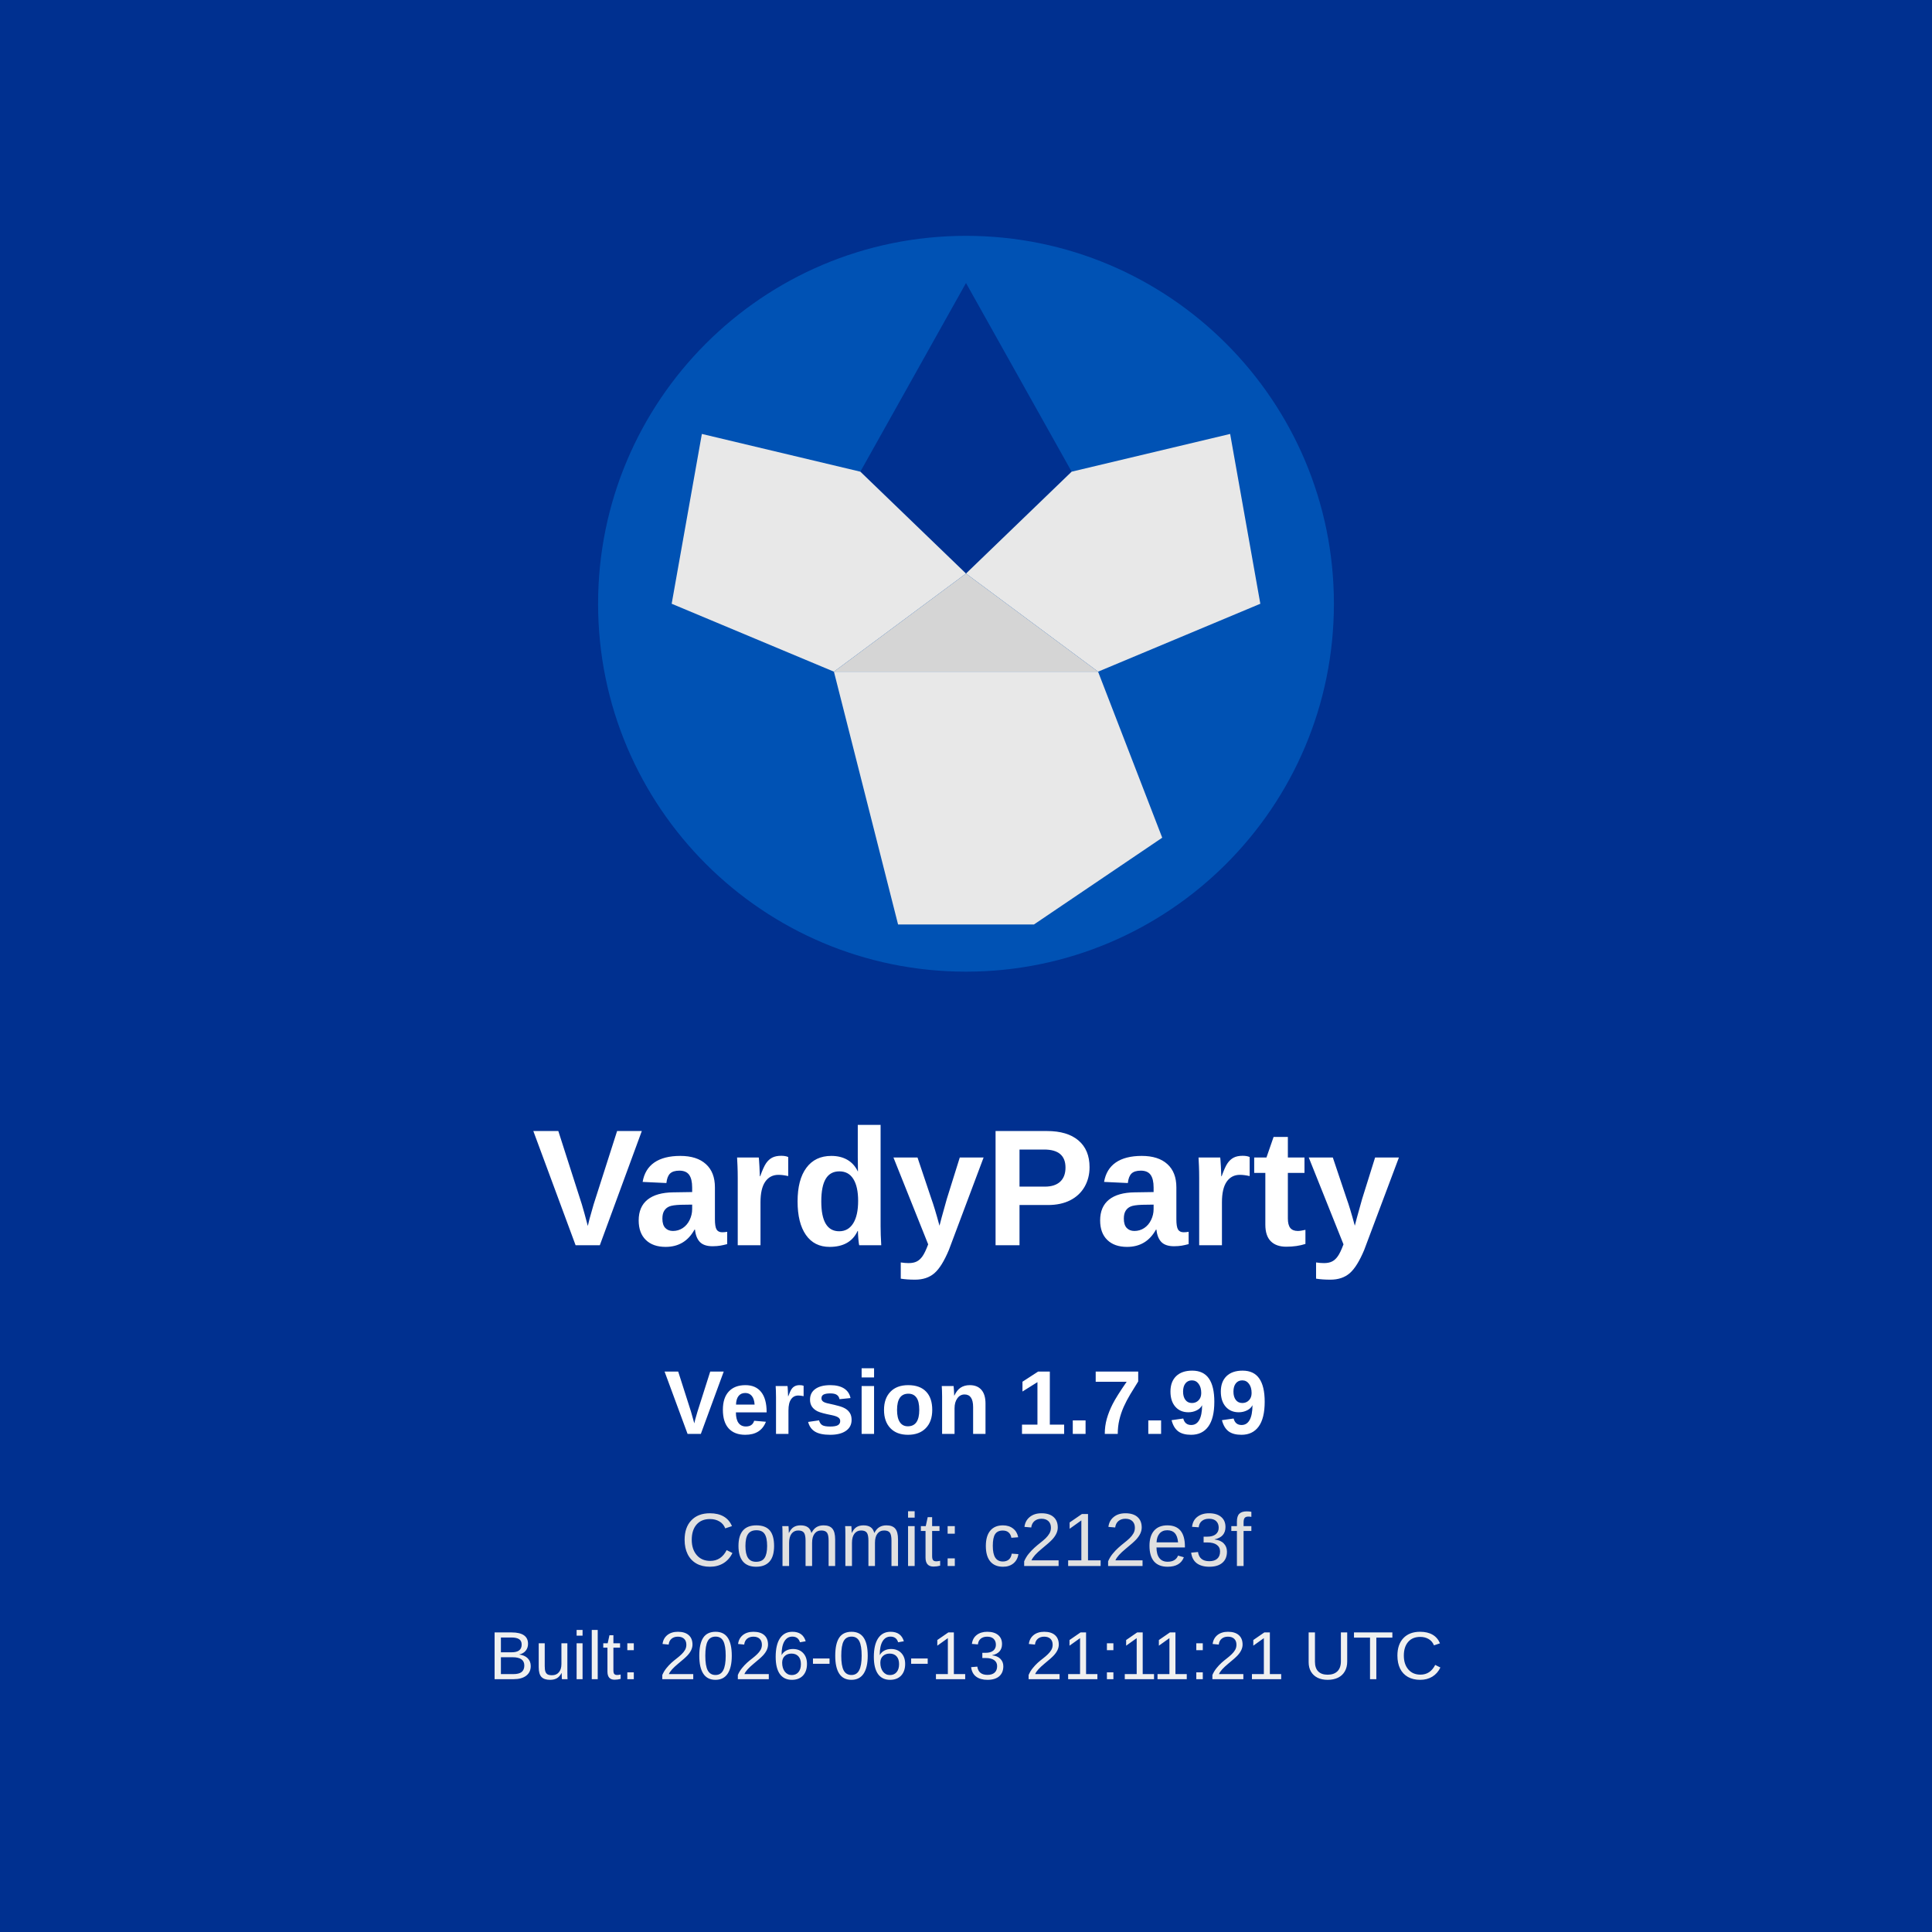
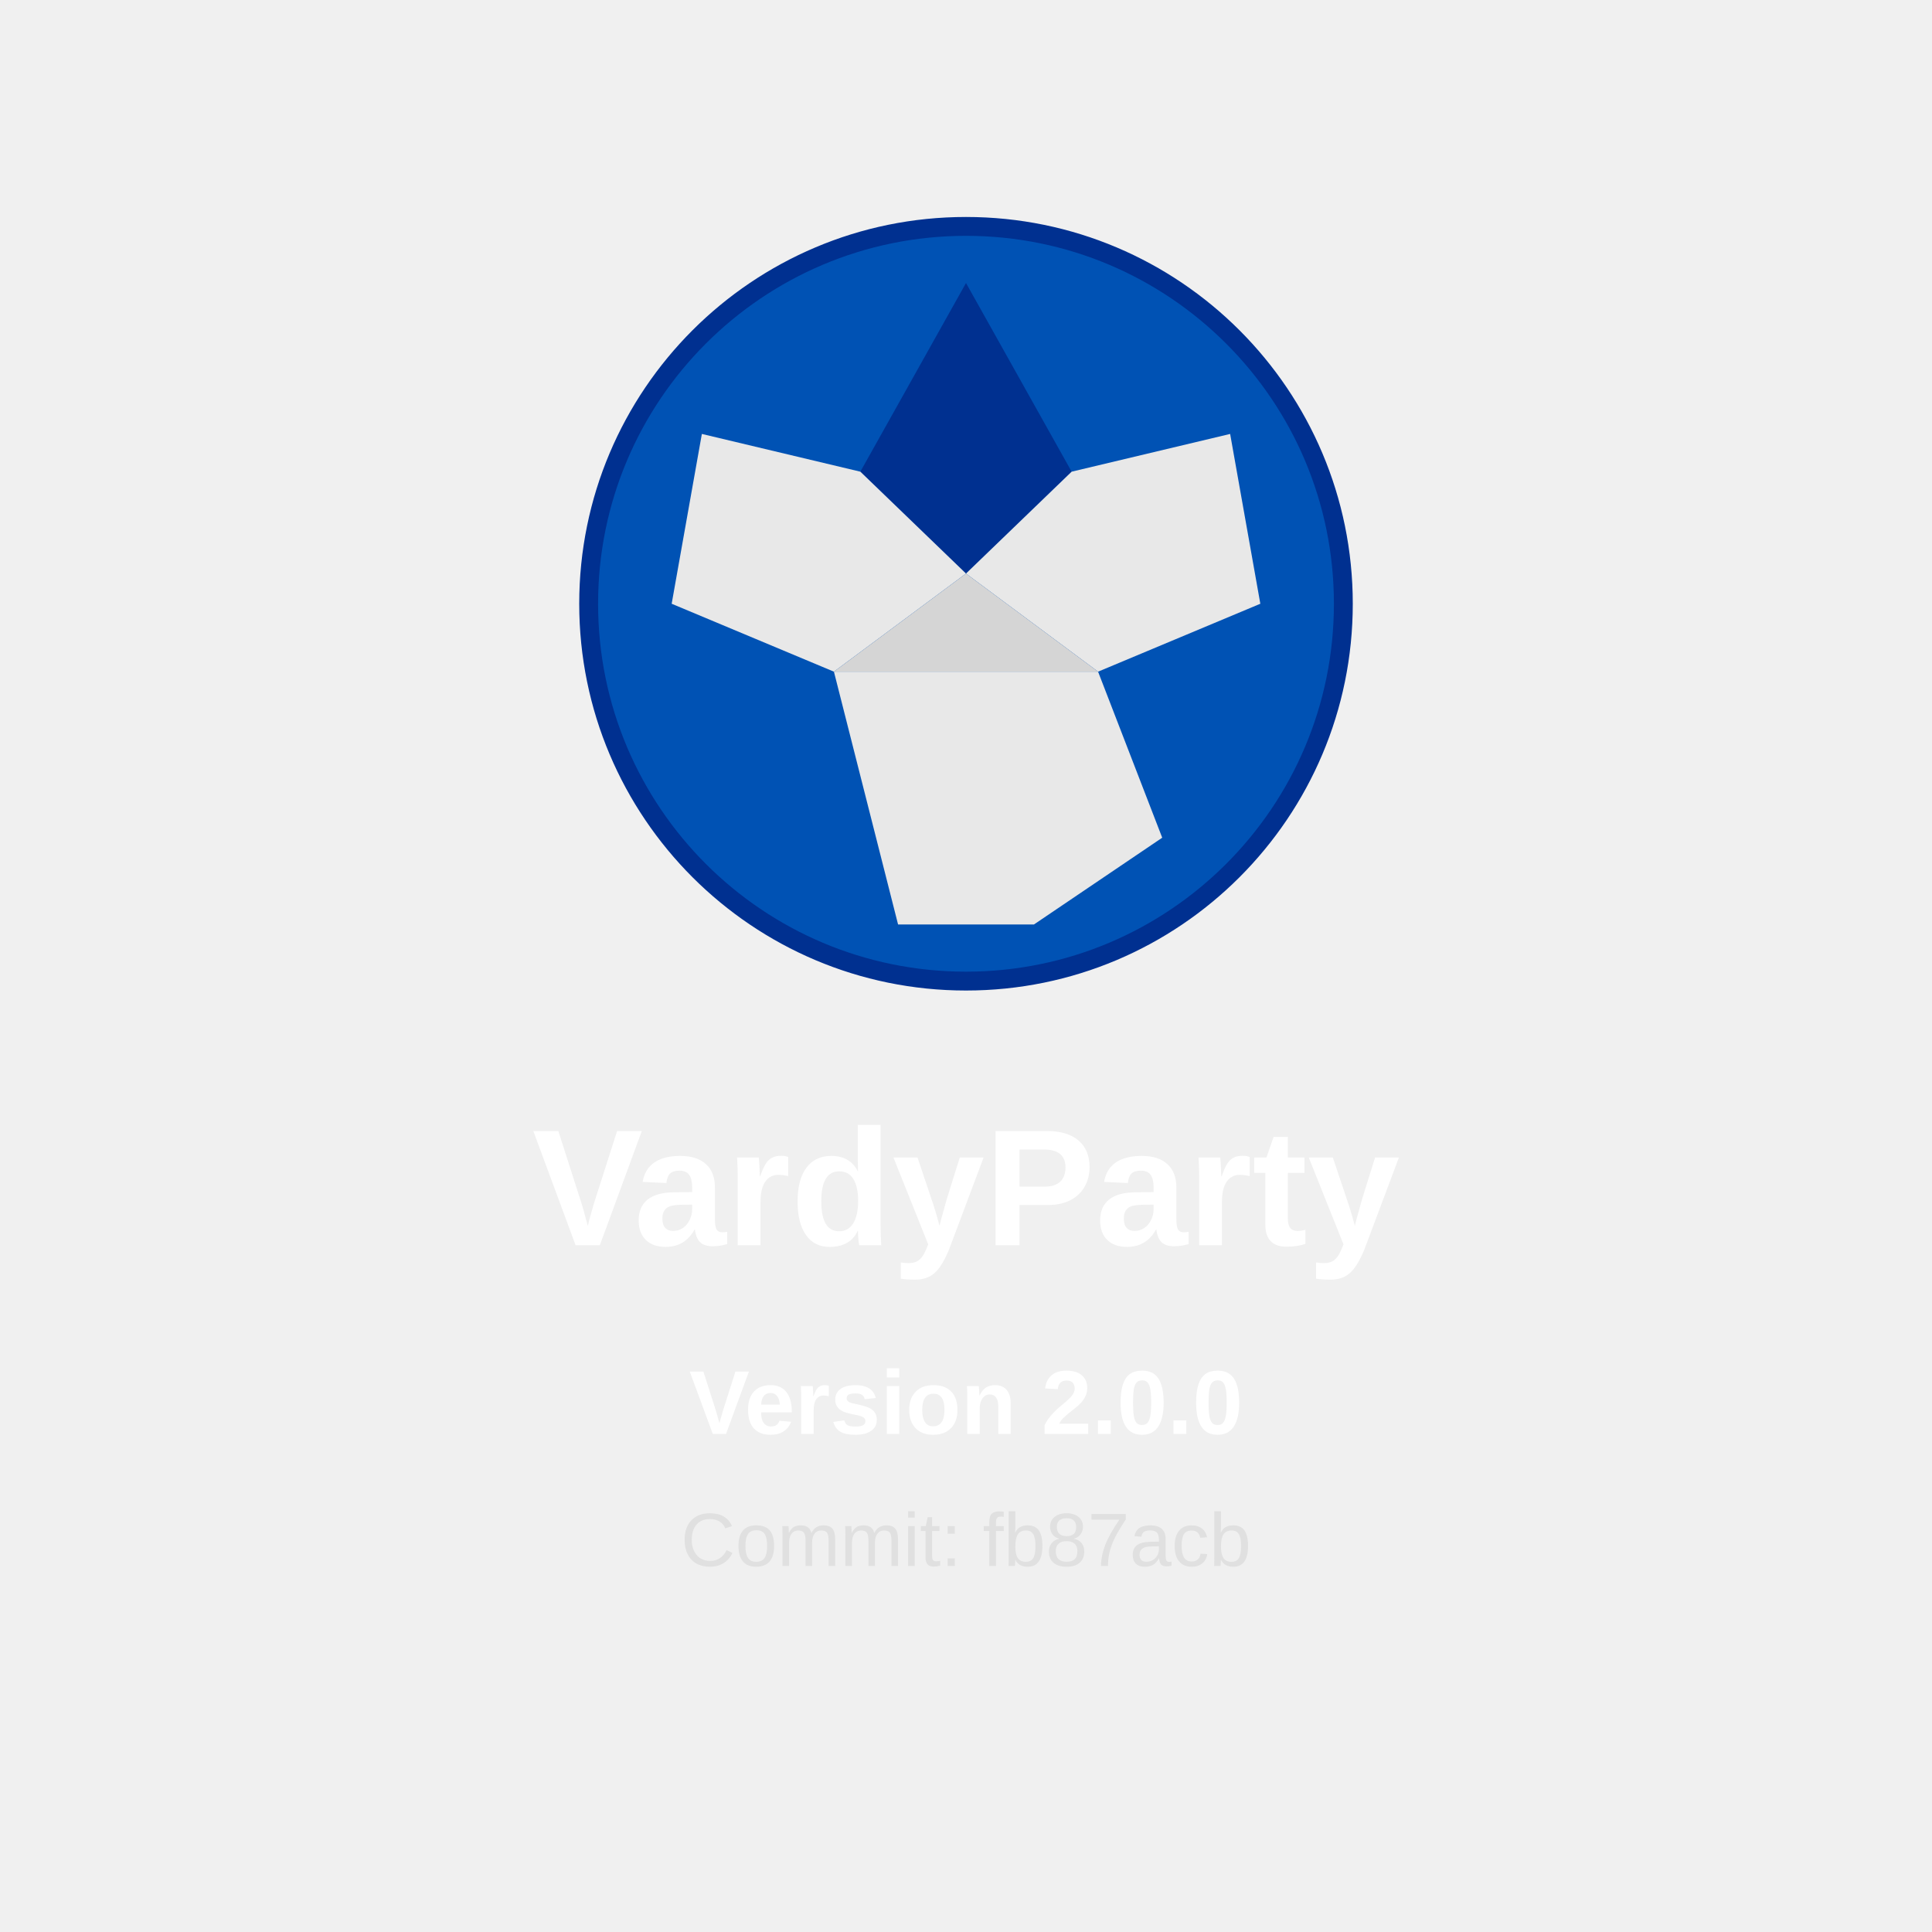
<svg xmlns="http://www.w3.org/2000/svg" width="512" height="512" viewBox="0 0 512 512">
-   <rect width="512" height="512" fill="#003090" />
  <g transform="translate(256, 160)">
    <circle cx="0" cy="0" r="100" fill="#0052B4" stroke="#003090" stroke-width="5" />
    <path d="M 0,-85 L 28,-35 L 0,-8 L -28,-35 Z" fill="#003090" />
    <path d="M 28,-35 L 70,-45 L 78,0 L 35,18 L 0,-8 Z" fill="#E8E8E8" />
    <path d="M -28,-35 L -70,-45 L -78,0 L -35,18 L 0,-8 Z" fill="#E8E8E8" />
    <path d="M 35,18 L 52,62 L 18,85 L -18,85 L -35,18 Z" fill="#E8E8E8" />
    <path d="M 0,-8 L 35,18 L -35,18 Z" fill="#D5D5D5" />
  </g>
  <text x="256" y="330" font-size="44" fill="#ffffff" font-family="Arial, Helvetica, sans-serif" font-weight="700" text-anchor="middle">VardyParty</text>
-   <text x="256" y="380" font-size="24" fill="#ffffff" font-family="Arial, Helvetica, sans-serif" font-weight="600" text-anchor="middle">Version 1.7.99</text>
-   <text x="256" y="415" font-size="20" fill="#e0e0e0" font-family="Arial, Helvetica, sans-serif" text-anchor="middle">Commit: c212e3f</text>
-   <text x="256" y="445" font-size="18" fill="#f0f0f0" font-family="Arial, Helvetica, sans-serif" text-anchor="middle">Built: 2026-06-13 21:11:21 UTC</text>
+   <text x="256" y="380" font-size="24" fill="#ffffff" font-family="Arial, Helvetica, sans-serif" font-weight="600" text-anchor="middle">Version 2.0.0</text>
+   <text x="256" y="415" font-size="20" fill="#e0e0e0" font-family="Arial, Helvetica, sans-serif" text-anchor="middle">Commit: fb87acb</text>
+   <text x="256" y="445" font-size="18" fill="#f0f0f0" font-family="Arial, Helvetica, sans-serif" text-anchor="middle">Built: 2026-08-30 17:42:54 UTC</text>
</svg>
